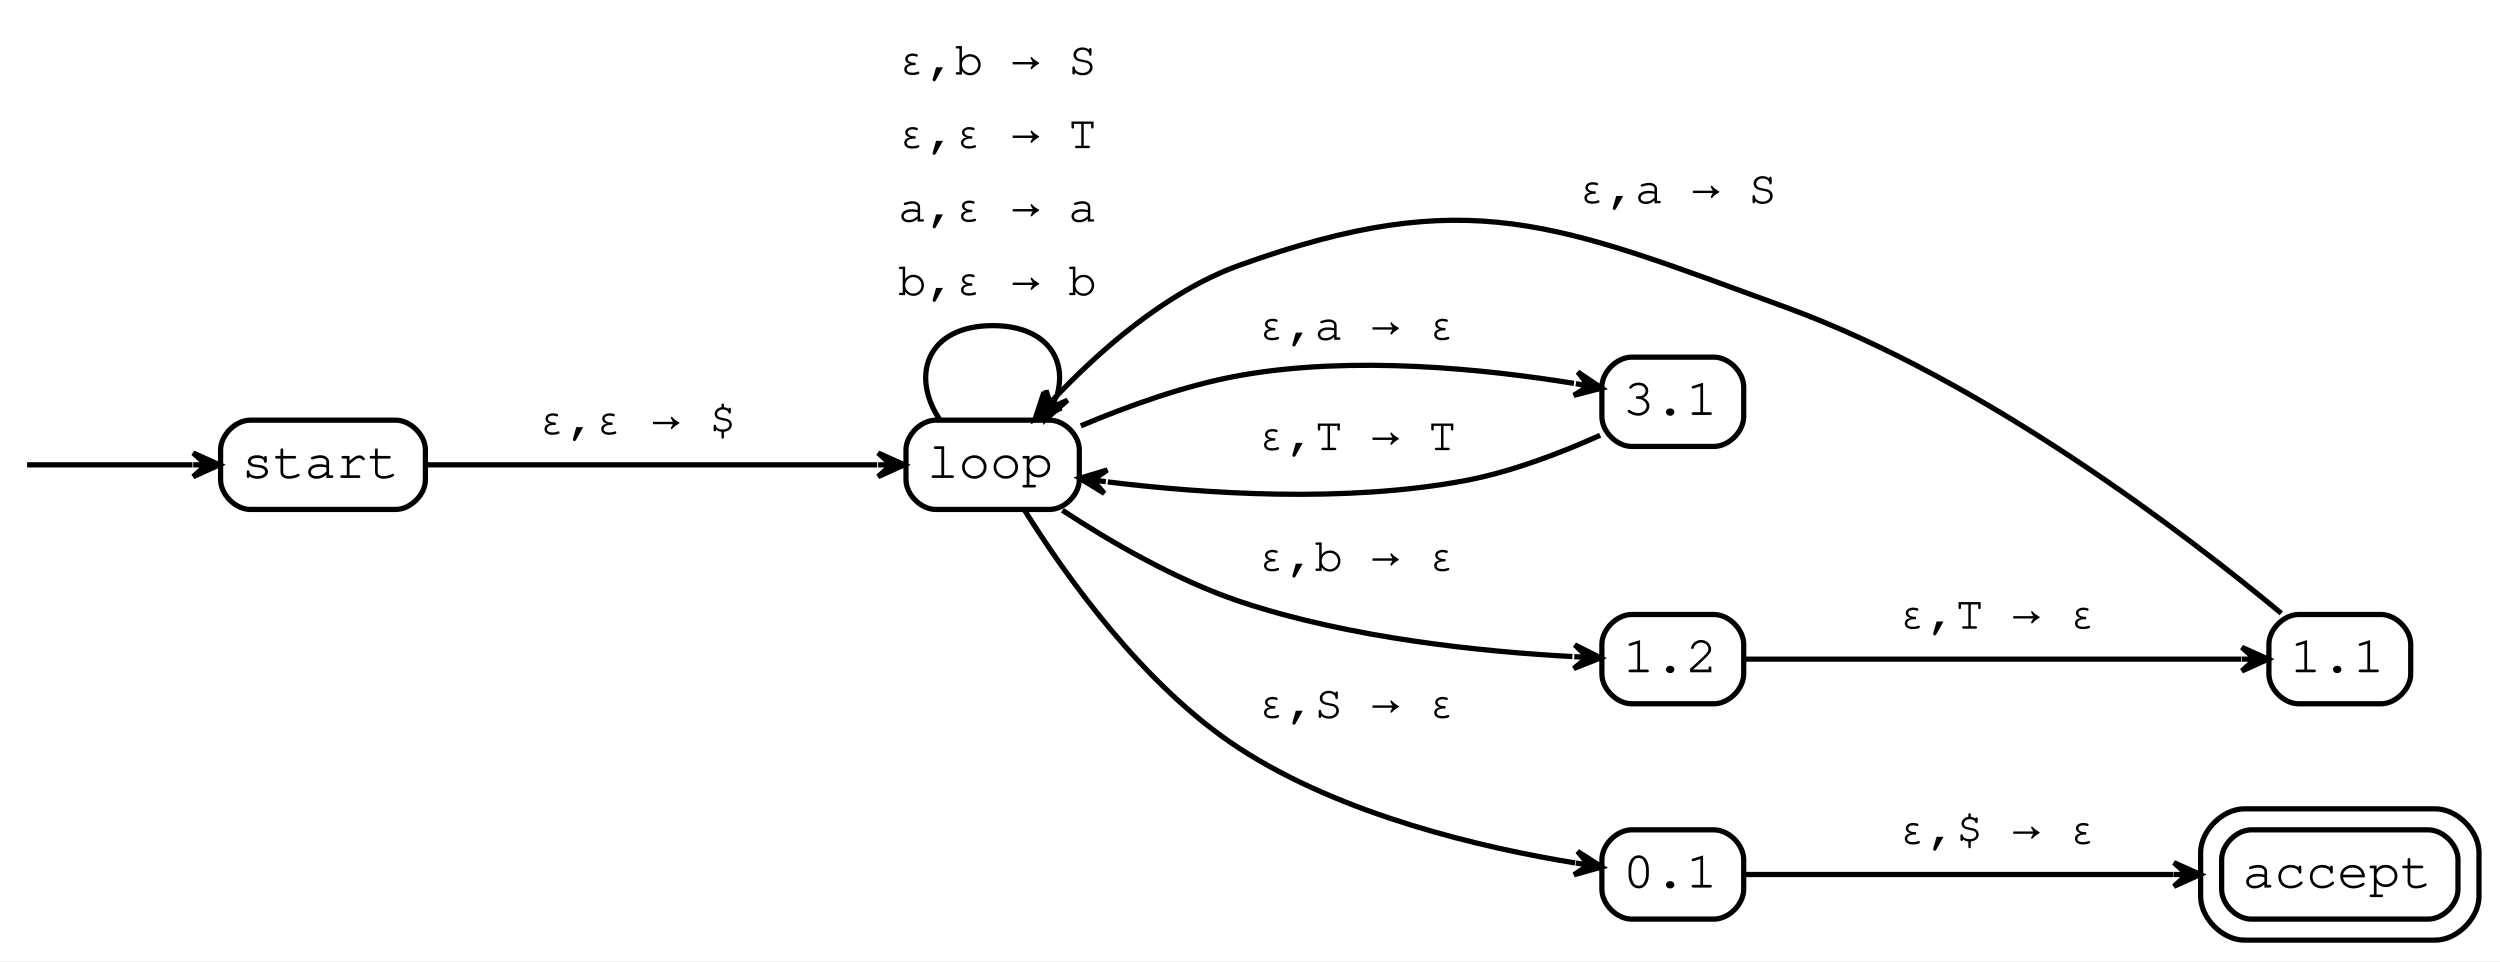
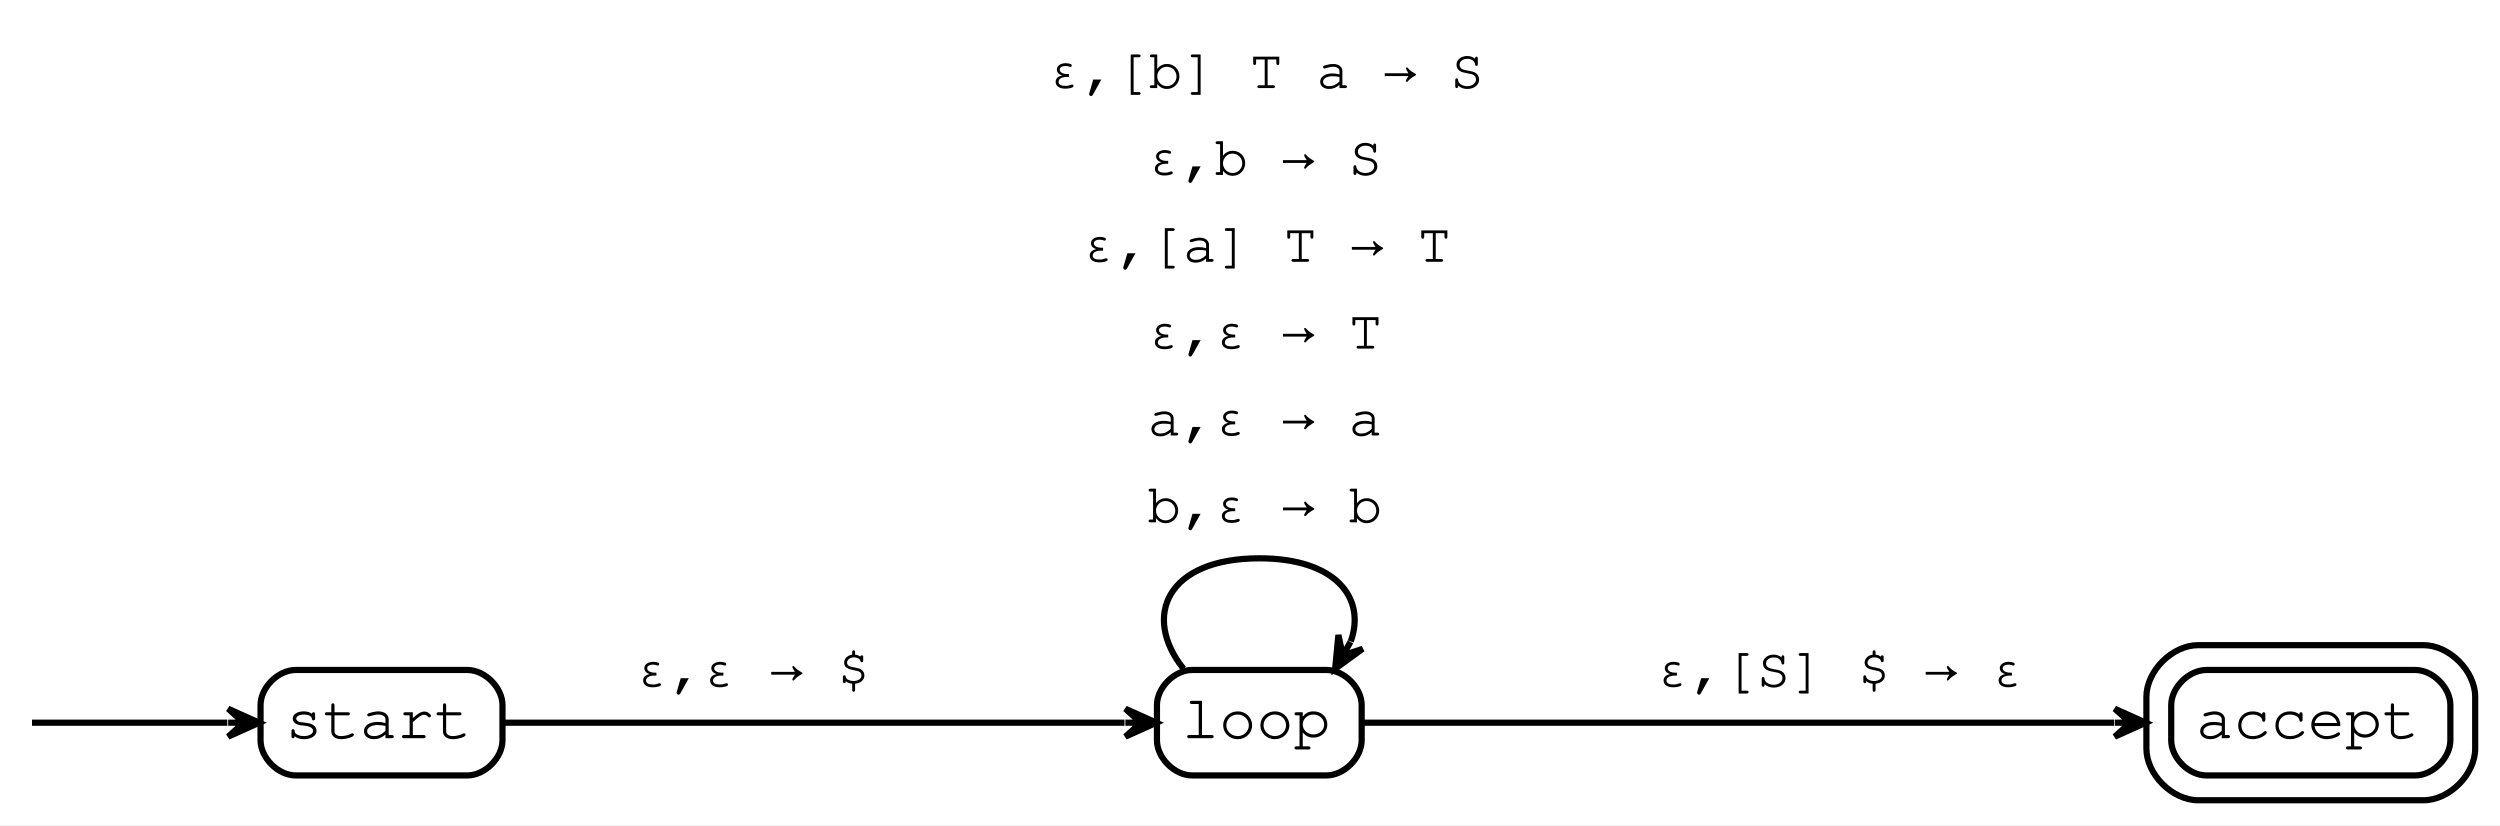
- <svg xmlns="http://www.w3.org/2000/svg" width="476pt" height="183pt" viewBox="0.00 0.00 476.00 183.00">
-   <g id="graph0" class="graph" transform="scale(1 1) rotate(0) translate(4 179)">
-     <polygon fill="white" stroke="transparent" points="-4,4 -4,-179 472,-179 472,4 -4,4" />
+ <svg xmlns="http://www.w3.org/2000/svg" width="403pt" height="133pt" viewBox="0.00 0.00 403.00 133.00">
+   <g id="graph0" class="graph" transform="scale(1 1) rotate(0) translate(4 129)">
+     <polygon fill="white" stroke="transparent" points="-4,4 -4,-129 399,-129 399,4 -4,4" />
    <g id="node1" class="node">
</g>
-     <g id="node3" class="node">
-       <path fill="none" stroke="black" d="M71.33,-99C71.33,-99 43.67,-99 43.67,-99 40.83,-99 38,-96.17 38,-93.33 38,-93.33 38,-87.67 38,-87.67 38,-84.83 40.83,-82 43.67,-82 43.67,-82 71.33,-82 71.33,-82 74.17,-82 77,-84.83 77,-87.67 77,-87.67 77,-93.33 77,-93.33 77,-96.17 74.17,-99 71.33,-99" />
-       <text text-anchor="start" x="42" y="-88" font-family="Courier,monospace" font-size="10.00">start</text>
+     <g id="node2" class="node">
+       <path fill="none" stroke="black" d="M71.33,-21C71.33,-21 43.67,-21 43.67,-21 40.83,-21 38,-18.17 38,-15.33 38,-15.33 38,-9.67 38,-9.67 38,-6.83 40.83,-4 43.67,-4 43.67,-4 71.33,-4 71.33,-4 74.17,-4 77,-6.83 77,-9.67 77,-9.67 77,-15.33 77,-15.33 77,-18.17 74.17,-21 71.33,-21" />
+       <text text-anchor="start" x="42" y="-10" font-family="Courier,monospace" font-size="10.00">start</text>
    </g>
    <g id="edge1" class="edge">
-       <path fill="none" stroke="black" d="M1.16,-90.5C2.89,-90.5 18.46,-90.5 32.64,-90.5" />
-       <polygon fill="black" stroke="black" points="37.78,-90.5 32.78,-92.75 35.28,-90.5 32.78,-90.5 32.78,-90.5 32.78,-90.5 35.28,-90.5 32.78,-88.25 37.78,-90.5 37.78,-90.5" />
+       <path fill="none" stroke="black" d="M1.16,-12.5C2.89,-12.5 18.46,-12.5 32.64,-12.5" />
+       <polygon fill="black" stroke="black" points="37.78,-12.5 32.78,-14.75 35.28,-12.5 32.78,-12.5 32.78,-12.5 32.78,-12.5 35.28,-12.5 32.78,-10.25 37.78,-12.5 37.78,-12.5" />
    </g>
-     <g id="node2" class="node">
-       <path fill="none" stroke="black" d="M322.33,-62C322.33,-62 306.67,-62 306.67,-62 303.83,-62 301,-59.17 301,-56.33 301,-56.33 301,-50.67 301,-50.67 301,-47.83 303.83,-45 306.67,-45 306.67,-45 322.33,-45 322.33,-45 325.17,-45 328,-47.83 328,-50.67 328,-50.67 328,-56.33 328,-56.33 328,-59.17 325.17,-62 322.33,-62" />
-       <text text-anchor="start" x="305" y="-51" font-family="Courier,monospace" font-size="10.00">1.2</text>
+     <g id="node3" class="node">
+       <path fill="none" stroke="black" d="M209.83,-21C209.83,-21 188.17,-21 188.17,-21 185.33,-21 182.5,-18.17 182.5,-15.33 182.5,-15.33 182.5,-9.67 182.5,-9.67 182.5,-6.83 185.33,-4 188.17,-4 188.17,-4 209.83,-4 209.83,-4 212.67,-4 215.5,-6.83 215.5,-9.67 215.5,-9.67 215.5,-15.33 215.5,-15.33 215.5,-18.17 212.67,-21 209.83,-21" />
+       <text text-anchor="start" x="186.5" y="-10" font-family="Courier,monospace" font-size="10.00">loop</text>
    </g>
-     <g id="node6" class="node">
-       <path fill="none" stroke="black" d="M449.33,-62C449.33,-62 433.67,-62 433.67,-62 430.83,-62 428,-59.17 428,-56.33 428,-56.33 428,-50.67 428,-50.67 428,-47.83 430.83,-45 433.67,-45 433.67,-45 449.33,-45 449.33,-45 452.17,-45 455,-47.83 455,-50.67 455,-50.67 455,-56.33 455,-56.33 455,-59.17 452.17,-62 449.33,-62" />
-       <text text-anchor="start" x="432" y="-51" font-family="Courier,monospace" font-size="10.00">1.1</text>
+     <g id="edge2" class="edge">
+       <path fill="none" stroke="black" d="M77.02,-12.5C103.01,-12.5 150.14,-12.5 177.27,-12.5" />
+       <polygon fill="black" stroke="black" points="182.41,-12.5 177.41,-14.75 179.91,-12.5 177.41,-12.5 177.41,-12.5 177.41,-12.5 179.91,-12.5 177.41,-10.25 182.41,-12.5 182.41,-12.5" />
+       <text text-anchor="start" x="98.5" y="-18.3" font-family="Courier,monospace" font-size="9.00">ε,ε → $</text>
    </g>
-     <g id="edge7" class="edge">
-       <path fill="none" stroke="black" d="M328.41,-53.5C350.89,-53.5 397.25,-53.5 422.74,-53.5" />
-       <polygon fill="black" stroke="black" points="427.85,-53.5 422.85,-55.75 425.35,-53.5 422.85,-53.5 422.85,-53.5 422.85,-53.5 425.35,-53.5 422.85,-51.25 427.85,-53.5 427.85,-53.5" />
-       <text text-anchor="start" x="357.5" y="-59.3" font-family="Courier,monospace" font-size="9.00">ε,T → ε</text>
+     <g id="edge3" class="edge">
+       <path fill="none" stroke="black" d="M186.78,-21.19C180.03,-29.67 184.11,-39 199,-39 211.33,-39 216.25,-32.6 213.74,-25.59" />
+       <polygon fill="black" stroke="black" points="211.22,-21.19 215.66,-24.41 212.46,-23.35 213.7,-25.52 213.7,-25.52 213.7,-25.52 212.46,-23.35 211.75,-26.64 211.22,-21.19 211.22,-21.19" />
+       <text text-anchor="start" x="165" y="-114.8" font-family="Courier,monospace" font-size="9.00">ε,[b] T a → S</text>
+       <text text-anchor="start" x="181" y="-100.8" font-family="Courier,monospace" font-size="9.00">ε,b → S</text>
+       <text text-anchor="start" x="170.5" y="-86.8" font-family="Courier,monospace" font-size="9.00">ε,[a] T → T</text>
+       <text text-anchor="start" x="181" y="-72.8" font-family="Courier,monospace" font-size="9.00">ε,ε → T</text>
+       <text text-anchor="start" x="181" y="-58.8" font-family="Courier,monospace" font-size="9.00">a,ε → a</text>
+       <text text-anchor="start" x="181" y="-44.8" font-family="Courier,monospace" font-size="9.00">b,ε → b</text>
    </g>
    <g id="node4" class="node">
-       <path fill="none" stroke="black" d="M195.83,-99C195.83,-99 174.17,-99 174.17,-99 171.33,-99 168.5,-96.17 168.5,-93.33 168.5,-93.33 168.5,-87.67 168.5,-87.67 168.5,-84.83 171.33,-82 174.17,-82 174.17,-82 195.83,-82 195.83,-82 198.67,-82 201.5,-84.83 201.5,-87.67 201.5,-87.67 201.5,-93.33 201.5,-93.33 201.5,-96.17 198.67,-99 195.83,-99" />
-       <text text-anchor="start" x="172.5" y="-88" font-family="Courier,monospace" font-size="10.00">loop</text>
-     </g>
-     <g id="edge2" class="edge">
-       <path fill="none" stroke="black" d="M77.02,-90.5C99.96,-90.5 138.97,-90.5 163.01,-90.5" />
-       <polygon fill="black" stroke="black" points="168.19,-90.5 163.19,-92.75 165.69,-90.5 163.19,-90.5 163.19,-90.5 163.19,-90.5 165.69,-90.5 163.19,-88.25 168.19,-90.5 168.19,-90.5" />
-       <text text-anchor="start" x="98.5" y="-96.3" font-family="Courier,monospace" font-size="9.00">ε,ε → $</text>
-     </g>
-     <g id="edge3" class="edge">
-       <path fill="none" stroke="black" d="M198.28,-81.84C207.21,-75.98 219.83,-68.59 232,-64.5 253.03,-57.43 278.57,-54.89 295.39,-53.99" />
-       <polygon fill="black" stroke="black" points="300.74,-53.74 295.85,-56.22 298.24,-53.85 295.74,-53.97 295.74,-53.97 295.74,-53.97 298.24,-53.85 295.64,-51.72 300.74,-53.74 300.74,-53.74" />
-       <text text-anchor="start" x="235.5" y="-70.3" font-family="Courier,monospace" font-size="9.00">ε,b → ε</text>
+       <path fill="none" stroke="black" d="M385.33,-21C385.33,-21 351.67,-21 351.67,-21 348.83,-21 346,-18.17 346,-15.33 346,-15.33 346,-9.67 346,-9.67 346,-6.83 348.83,-4 351.67,-4 351.67,-4 385.33,-4 385.33,-4 388.17,-4 391,-6.83 391,-9.67 391,-9.67 391,-15.33 391,-15.33 391,-18.17 388.17,-21 385.33,-21" />
+       <path fill="none" stroke="black" d="M386.67,-25C386.67,-25 350.33,-25 350.33,-25 346.17,-25 342,-20.83 342,-16.67 342,-16.67 342,-8.33 342,-8.33 342,-4.17 346.17,0 350.33,0 350.33,0 386.67,0 386.67,0 390.83,0 395,-4.17 395,-8.33 395,-8.33 395,-16.67 395,-16.67 395,-20.83 390.83,-25 386.67,-25" />
+       <text text-anchor="start" x="350" y="-10" font-family="Courier,monospace" font-size="10.00">accept</text>
    </g>
    <g id="edge4" class="edge">
-       <path fill="none" stroke="black" d="M174.87,-99.19C169.27,-107.67 172.65,-117 185,-117 195.04,-117 199.15,-110.84 197.33,-103.98" />
-       <polygon fill="black" stroke="black" points="195.13,-99.19 199.26,-102.79 196.18,-101.46 197.22,-103.73 197.22,-103.73 197.22,-103.73 196.18,-101.46 195.17,-104.67 195.13,-99.19 195.13,-99.19" />
-       <text text-anchor="start" x="167" y="-164.8" font-family="Courier,monospace" font-size="9.00">ε,b → S</text>
-       <text text-anchor="start" x="167" y="-150.8" font-family="Courier,monospace" font-size="9.00">ε,ε → T</text>
-       <text text-anchor="start" x="167" y="-136.8" font-family="Courier,monospace" font-size="9.00">a,ε → a</text>
-       <text text-anchor="start" x="167" y="-122.8" font-family="Courier,monospace" font-size="9.00">b,ε → b</text>
-     </g>
-     <g id="node7" class="node">
-       <path fill="none" stroke="black" d="M322.33,-111C322.33,-111 306.67,-111 306.67,-111 303.83,-111 301,-108.17 301,-105.33 301,-105.33 301,-99.67 301,-99.67 301,-96.83 303.83,-94 306.67,-94 306.67,-94 322.33,-94 322.33,-94 325.17,-94 328,-96.83 328,-99.67 328,-99.67 328,-105.33 328,-105.33 328,-108.17 325.17,-111 322.33,-111" />
-       <text text-anchor="start" x="305" y="-100" font-family="Courier,monospace" font-size="10.00">3.1</text>
-     </g>
-     <g id="edge5" class="edge">
-       <path fill="none" stroke="black" d="M201.79,-97.92C210.49,-101.59 221.61,-105.64 232,-107.5 253.69,-111.38 279.08,-108.71 295.69,-106" />
-       <polygon fill="black" stroke="black" points="300.97,-105.1 296.42,-108.16 298.5,-105.52 296.04,-105.95 296.04,-105.95 296.04,-105.95 298.5,-105.52 295.66,-103.73 300.97,-105.1 300.97,-105.1" />
-       <text text-anchor="start" x="235.5" y="-114.3" font-family="Courier,monospace" font-size="9.00">ε,a → ε</text>
-     </g>
-     <g id="node8" class="node">
-       <path fill="none" stroke="black" d="M322.33,-21C322.33,-21 306.67,-21 306.67,-21 303.83,-21 301,-18.17 301,-15.33 301,-15.33 301,-9.67 301,-9.67 301,-6.83 303.83,-4 306.67,-4 306.67,-4 322.33,-4 322.33,-4 325.17,-4 328,-6.83 328,-9.67 328,-9.67 328,-15.33 328,-15.33 328,-18.17 325.17,-21 322.33,-21" />
-       <text text-anchor="start" x="305" y="-10" font-family="Courier,monospace" font-size="10.00">0.1</text>
-     </g>
-     <g id="edge6" class="edge">
-       <path fill="none" stroke="black" d="M191.09,-81.84C198.56,-69.88 213.61,-48.44 232,-36.5 251.73,-23.69 278.51,-17.53 295.9,-14.7" />
-       <polygon fill="black" stroke="black" points="300.98,-13.93 296.37,-16.9 298.51,-14.3 296.03,-14.68 296.03,-14.68 296.03,-14.68 298.51,-14.3 295.69,-12.45 300.98,-13.93 300.98,-13.93" />
-       <text text-anchor="start" x="235.5" y="-42.3" font-family="Courier,monospace" font-size="9.00">ε,S → ε</text>
-     </g>
-     <g id="node5" class="node">
-       <path fill="none" stroke="black" d="M458.33,-21C458.33,-21 424.67,-21 424.67,-21 421.83,-21 419,-18.17 419,-15.33 419,-15.33 419,-9.67 419,-9.67 419,-6.83 421.83,-4 424.67,-4 424.67,-4 458.33,-4 458.33,-4 461.17,-4 464,-6.83 464,-9.67 464,-9.67 464,-15.33 464,-15.33 464,-18.17 461.17,-21 458.33,-21" />
-       <path fill="none" stroke="black" d="M459.67,-25C459.67,-25 423.33,-25 423.33,-25 419.17,-25 415,-20.83 415,-16.67 415,-16.67 415,-8.33 415,-8.33 415,-4.17 419.17,0 423.33,0 423.33,0 459.67,0 459.67,0 463.83,0 468,-4.17 468,-8.33 468,-8.33 468,-16.67 468,-16.67 468,-20.83 463.83,-25 459.67,-25" />
-       <text text-anchor="start" x="423" y="-10" font-family="Courier,monospace" font-size="10.00">accept</text>
-     </g>
-     <g id="edge8" class="edge">
-       <path fill="none" stroke="black" d="M430.35,-62.23C412.57,-76.98 374.06,-106.6 336,-120.5 292.46,-136.41 275.62,-144.19 232,-128.5 217.84,-123.41 204.94,-111.86 196.43,-102.82" />
-       <polygon fill="black" stroke="black" points="193.06,-99.13 198.09,-101.31 194.74,-100.98 196.43,-102.82 196.43,-102.82 196.43,-102.82 194.74,-100.98 194.77,-104.34 193.06,-99.13 193.06,-99.13" />
-       <text text-anchor="start" x="296.5" y="-140.3" font-family="Courier,monospace" font-size="9.00">ε,a → S</text>
-     </g>
-     <g id="edge9" class="edge">
-       <path fill="none" stroke="black" d="M300.67,-96.12C293.35,-92.83 283.88,-89.17 275,-87.5 252,-83.18 225.09,-85.02 206.93,-87.24" />
-       <polygon fill="black" stroke="black" points="201.59,-87.94 206.26,-85.06 204.07,-87.61 206.55,-87.29 206.55,-87.29 206.55,-87.29 204.07,-87.61 206.84,-89.52 201.59,-87.94 201.59,-87.94" />
-       <text text-anchor="start" x="235.5" y="-93.3" font-family="Courier,monospace" font-size="9.00">ε,T → T</text>
-     </g>
-     <g id="edge10" class="edge">
-       <path fill="none" stroke="black" d="M328.41,-12.5C347.47,-12.5 383.72,-12.5 409.84,-12.5" />
-       <polygon fill="black" stroke="black" points="414.92,-12.5 409.92,-14.75 412.42,-12.5 409.92,-12.5 409.92,-12.5 409.92,-12.5 412.42,-12.5 409.92,-10.25 414.92,-12.5 414.92,-12.5" />
-       <text text-anchor="start" x="357.5" y="-18.3" font-family="Courier,monospace" font-size="9.00">ε,$ → ε</text>
+       <path fill="none" stroke="black" d="M215.76,-12.5C243.39,-12.5 301.04,-12.5 336.79,-12.5" />
+       <polygon fill="black" stroke="black" points="341.9,-12.5 336.9,-14.75 339.4,-12.5 336.9,-12.5 336.9,-12.5 336.9,-12.5 339.4,-12.5 336.9,-10.25 341.9,-12.5 341.9,-12.5" />
+       <text text-anchor="start" x="263" y="-18.3" font-family="Courier,monospace" font-size="9.00">ε,[S] $ → ε</text>
    </g>
  </g>
</svg>
